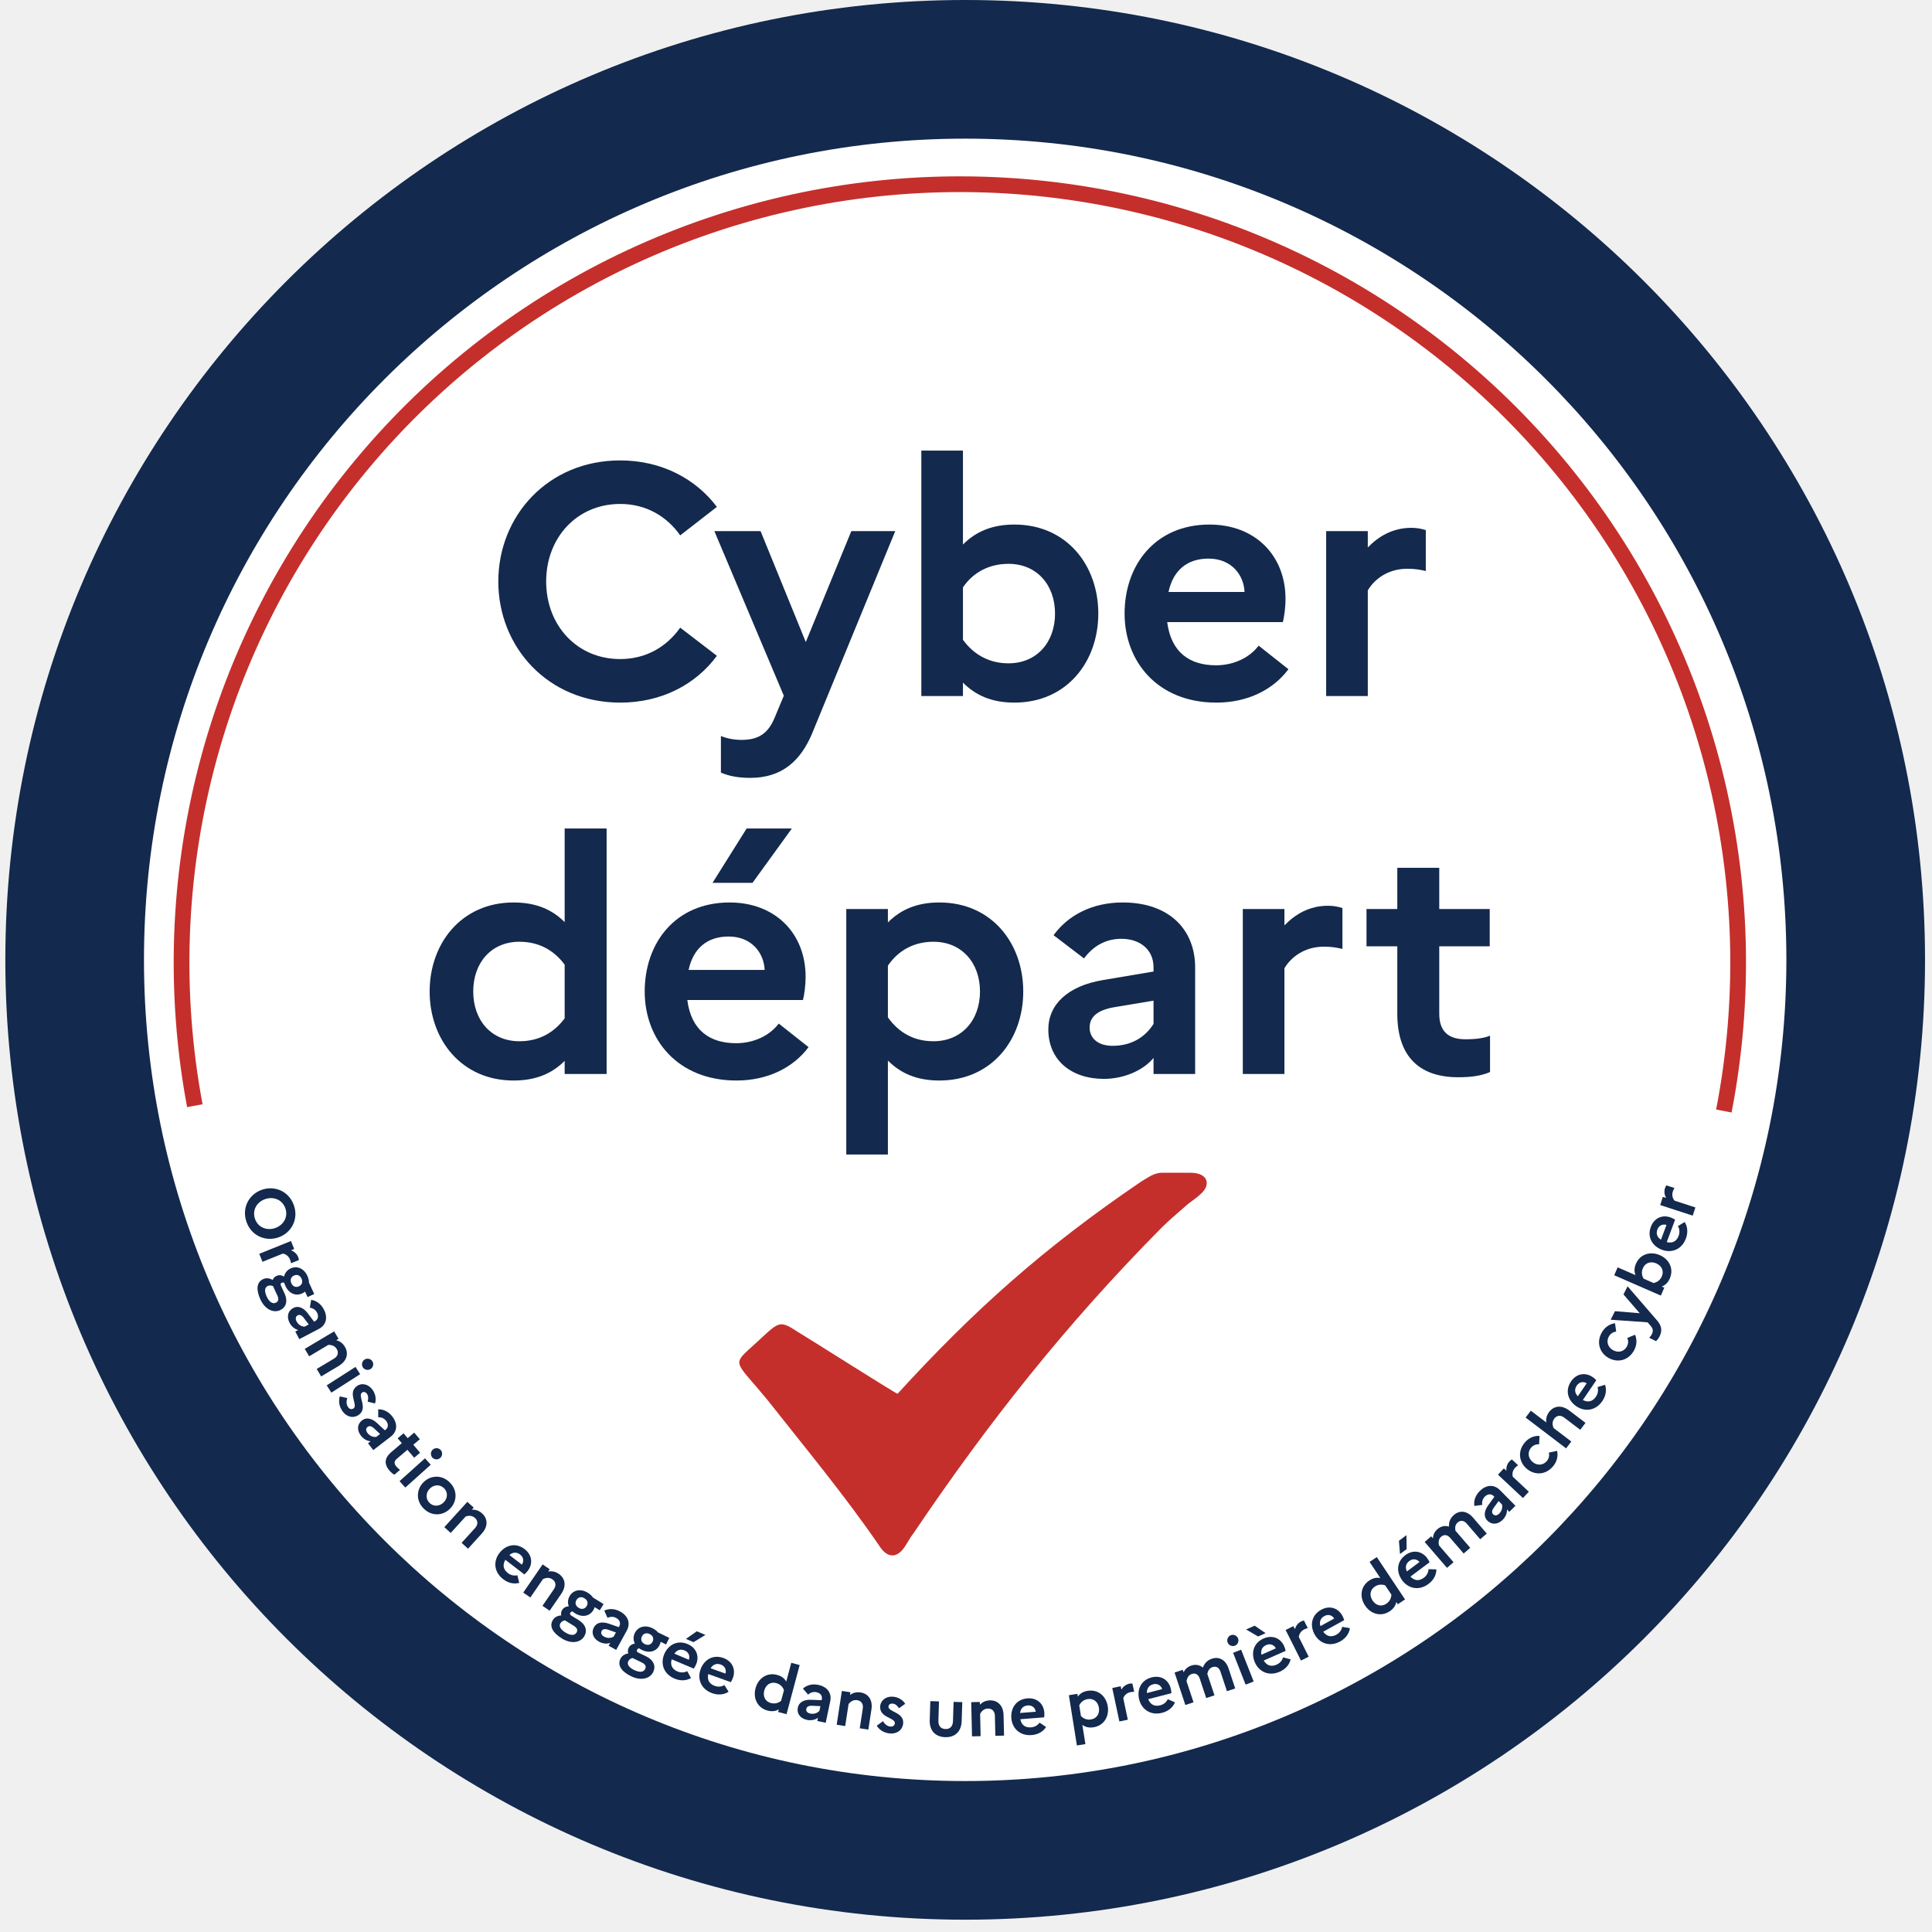
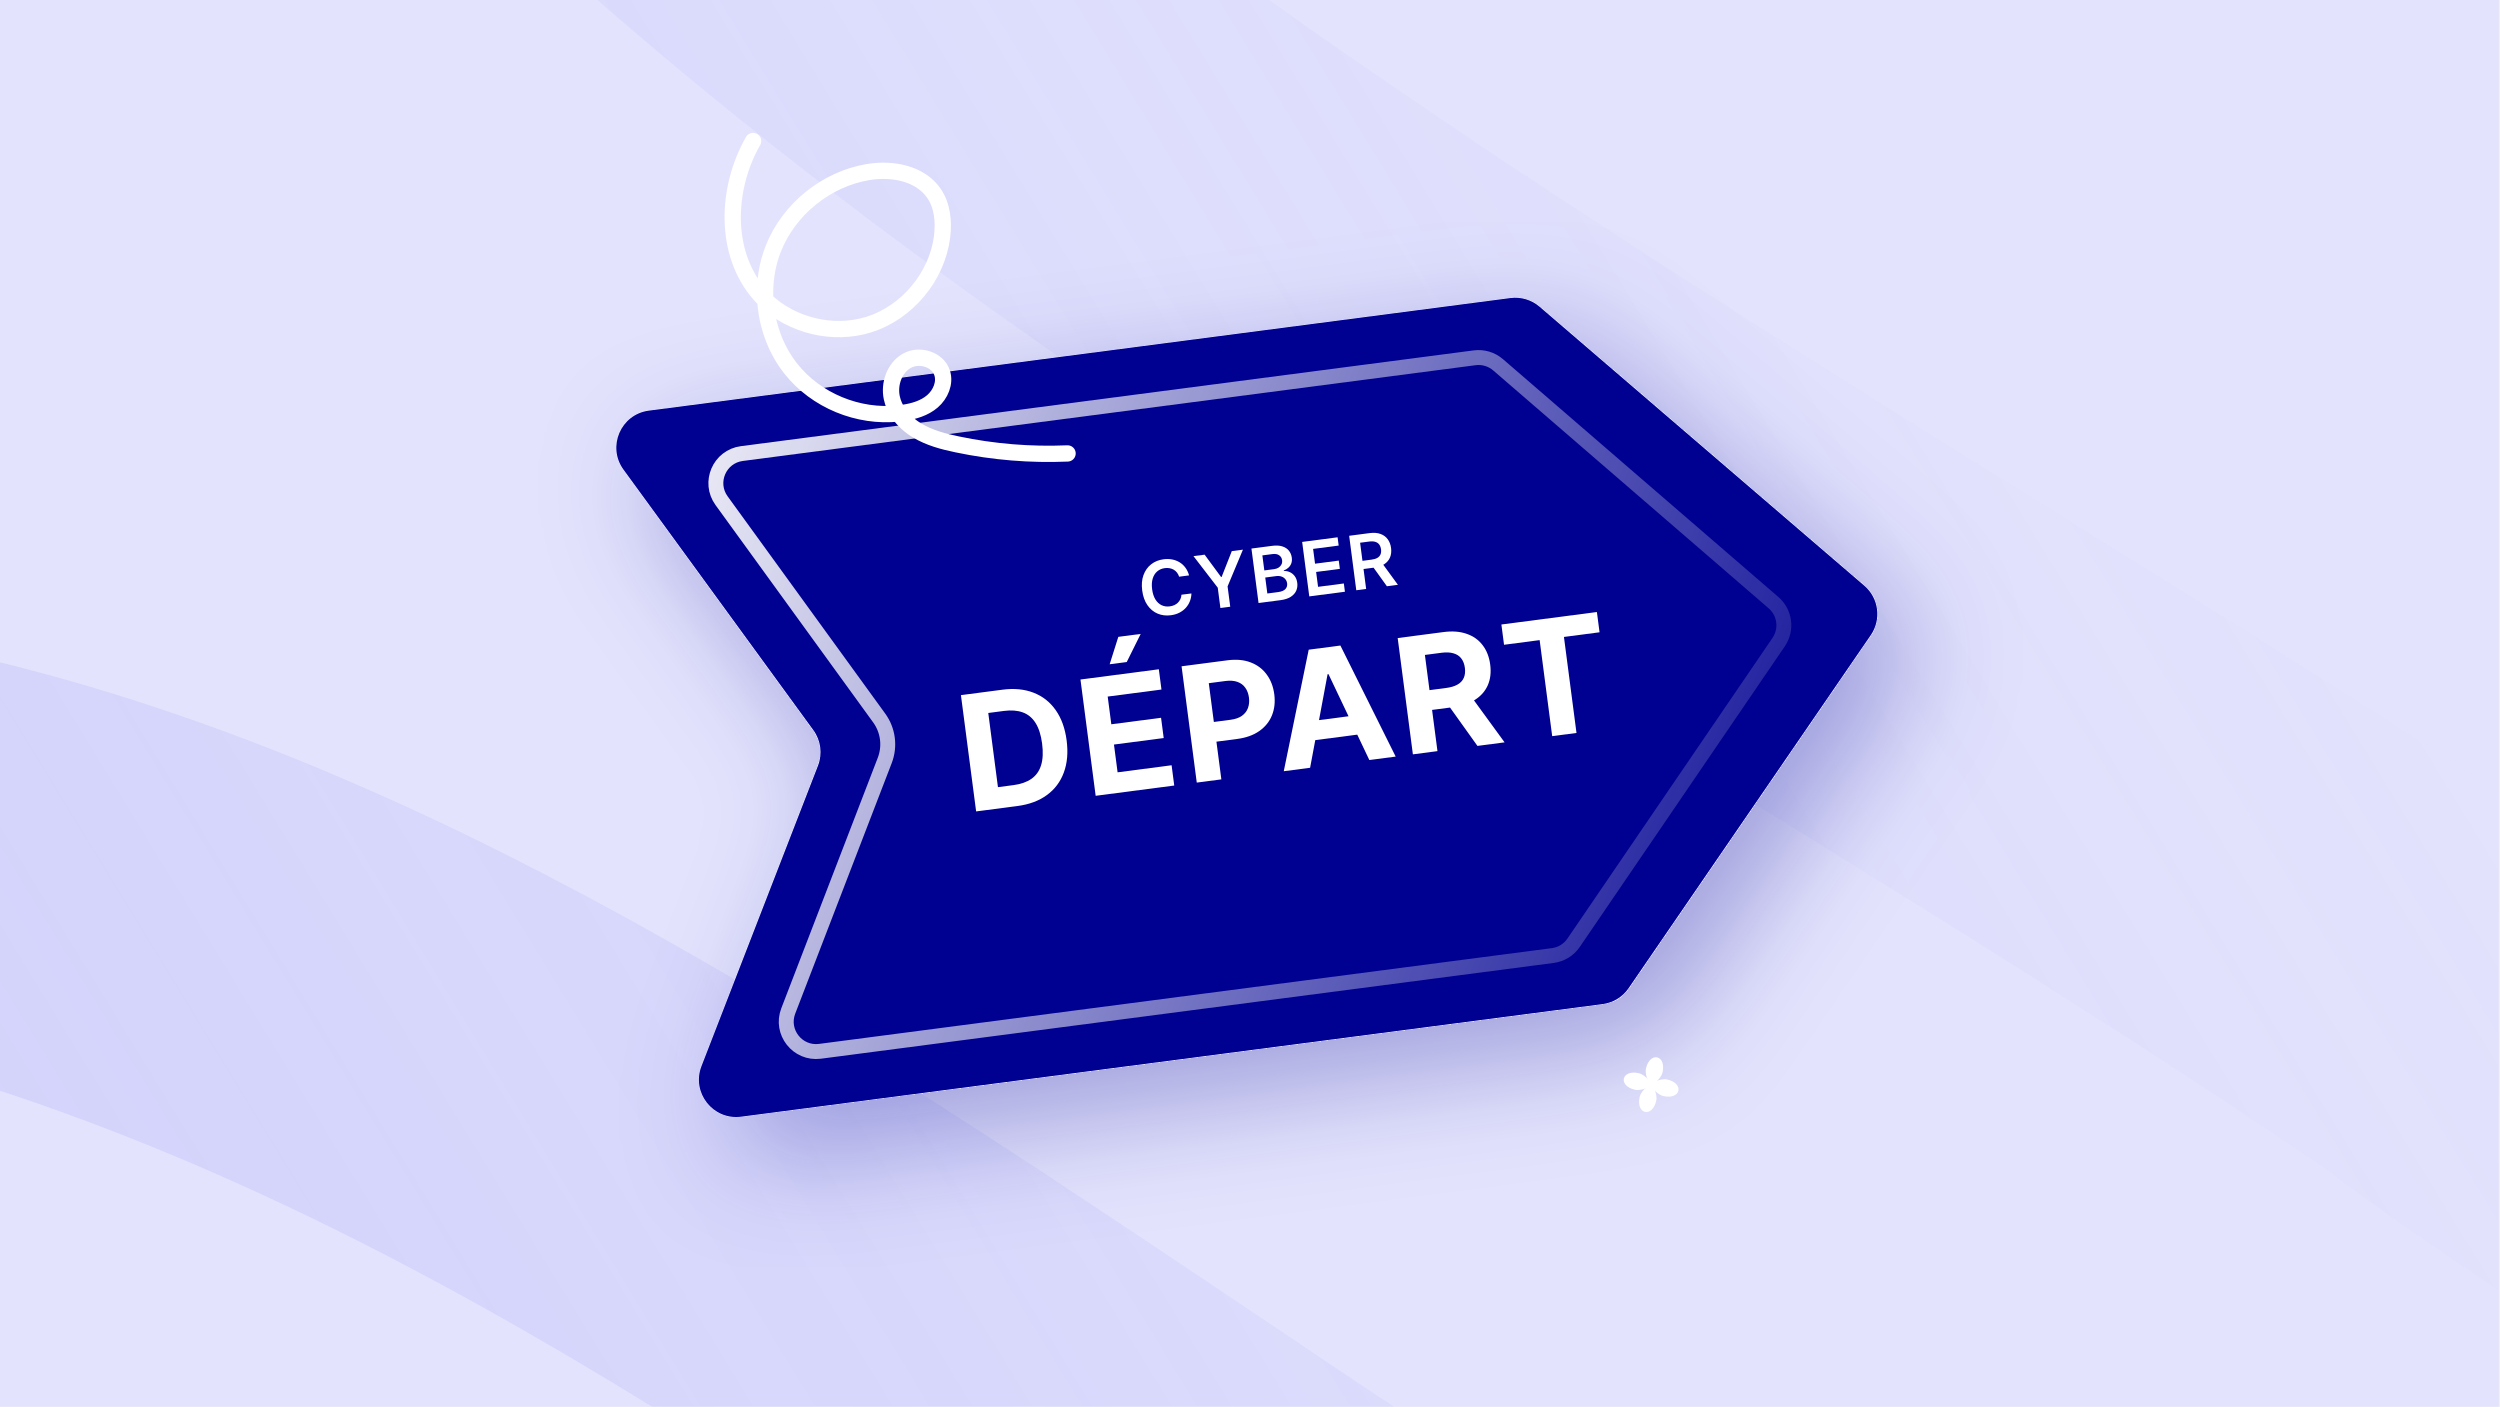
- <svg xmlns="http://www.w3.org/2000/svg" width="157" height="157" viewBox="0 0 157 157" fill="none">
-   <circle cx="78.434" cy="78" r="78" fill="#13294D" />
-   <circle cx="78.433" cy="78" r="66.733" fill="white" />
-   <path fill-rule="evenodd" clip-rule="evenodd" d="M72.935 113.262C72.596 113.13 65.505 108.624 64.828 108.232C63.139 107.123 63.342 107.448 60.775 109.733C59.492 110.909 59.964 110.842 62.328 113.718C65.367 117.571 68.677 121.556 71.446 125.606C72.055 126.586 72.865 126.715 73.54 125.67C73.81 125.278 73.946 124.95 74.216 124.625C80.295 115.614 86.645 107.58 94.483 99.677C95.024 99.153 95.699 98.568 96.307 98.044C96.849 97.521 98.063 96.935 98.063 96.151C98.063 95.563 97.454 95.303 96.779 95.303H94.416C93.741 95.303 93.199 95.759 92.727 96.022C84.756 101.444 79.148 106.473 72.935 113.264V113.262Z" fill="#C42F2C" />
-   <path d="M50.401 53.558C52.532 53.558 54.209 52.521 55.275 51.005L58.257 53.292C56.553 55.606 53.783 57.096 50.401 57.096C44.516 57.096 40.494 52.574 40.494 47.255C40.494 41.936 44.516 37.415 50.401 37.415C53.783 37.415 56.553 38.931 58.257 41.191L55.275 43.505C54.209 41.989 52.532 40.952 50.401 40.952C46.886 40.952 44.383 43.691 44.383 47.255C44.383 50.819 46.886 53.558 50.401 53.558Z" fill="#13294D" />
-   <path d="M65.987 59.622C65.055 61.83 63.537 63.212 60.98 63.212C59.941 63.212 59.222 63.053 58.583 62.787V59.808C59.009 59.994 59.648 60.127 60.234 60.127C61.566 60.127 62.392 59.675 62.951 58.319L63.696 56.537L58.051 43.159H61.806L65.481 52.175L69.182 43.159H72.751L65.987 59.622Z" fill="#13294D" />
-   <path d="M89.251 49.861C89.251 53.771 86.694 57.096 82.433 57.096C80.596 57.096 79.291 56.51 78.252 55.473V56.564H74.87V36.617H78.252V44.25C79.291 43.212 80.596 42.627 82.433 42.627C86.694 42.627 89.251 45.952 89.251 49.861ZM81.954 45.819C80.382 45.819 79.078 46.51 78.252 47.734V51.989C79.157 53.239 80.436 53.904 81.954 53.904C84.244 53.904 85.735 52.202 85.735 49.861C85.735 47.521 84.244 45.819 81.954 45.819Z" fill="#13294D" />
-   <path d="M104.703 54.383C103.452 56.058 101.374 57.096 98.844 57.096C94.078 57.096 91.388 53.771 91.388 49.861C91.388 45.899 93.891 42.627 98.285 42.627C102.013 42.627 104.464 45.154 104.464 48.665C104.464 49.409 104.357 50.101 104.25 50.553H94.85C95.169 53.053 96.714 54.064 98.818 54.064C100.282 54.064 101.561 53.425 102.28 52.468L104.703 54.383ZM98.205 45.393C96.474 45.393 95.329 46.351 94.956 48.106H101.135C101.081 46.75 100.096 45.393 98.205 45.393Z" fill="#13294D" />
-   <path d="M107.768 56.564V43.159H111.151V44.489C112.029 43.585 113.175 42.893 114.693 42.893C115.145 42.893 115.545 42.973 115.864 43.08V46.404C115.438 46.298 114.985 46.218 114.373 46.218C112.722 46.218 111.657 47.122 111.151 47.973V56.564H107.768Z" fill="#13294D" />
-   <path d="M34.914 80.572C34.914 76.662 37.497 73.338 41.732 73.338C43.542 73.338 44.847 73.896 45.886 74.934V67.327H49.295V87.274H45.886V86.21C44.847 87.248 43.542 87.806 41.732 87.806C37.497 87.806 34.914 84.482 34.914 80.572ZM38.456 80.572C38.456 82.912 39.921 84.615 42.211 84.615C43.729 84.615 44.981 83.976 45.886 82.753V78.391C44.981 77.168 43.729 76.529 42.211 76.529C39.921 76.529 38.456 78.232 38.456 80.572Z" fill="#13294D" />
-   <path d="M61.152 71.742H57.903L60.673 67.327H64.348L61.152 71.742ZM65.706 85.093C64.454 86.769 62.377 87.806 59.847 87.806C55.08 87.806 52.391 84.482 52.391 80.572C52.391 76.609 54.894 73.338 59.288 73.338C63.016 73.338 65.466 75.865 65.466 79.375C65.466 80.12 65.36 80.811 65.253 81.263H55.853C56.172 83.763 57.717 84.774 59.821 84.774C61.285 84.774 62.564 84.136 63.283 83.178L65.706 85.093ZM59.208 76.104C57.477 76.104 56.332 77.061 55.959 78.817H62.138C62.084 77.46 61.099 76.104 59.208 76.104Z" fill="#13294D" />
-   <path d="M68.771 93.817V73.87H72.153V74.96C73.192 73.923 74.497 73.338 76.335 73.338C80.596 73.338 83.152 76.662 83.152 80.572C83.152 84.482 80.596 87.806 76.335 87.806C74.497 87.806 73.192 87.221 72.153 86.184V93.817H68.771ZM75.855 76.529C74.284 76.529 73.006 77.221 72.153 78.471V82.673C73.059 83.95 74.311 84.615 75.855 84.615C78.145 84.615 79.637 82.912 79.637 80.572C79.637 78.232 78.145 76.529 75.855 76.529Z" fill="#13294D" />
-   <path d="M89.717 87.673C87.028 87.673 85.19 86.13 85.19 83.657C85.19 81.636 86.761 80.12 89.638 79.641L93.739 78.95V78.604C93.739 77.194 92.673 76.29 91.129 76.29C89.824 76.29 88.812 76.902 88.093 77.886L85.616 75.998C86.815 74.349 88.785 73.338 91.235 73.338C95.124 73.338 97.121 75.652 97.121 78.604V87.274H93.739V85.971C92.886 87.008 91.289 87.673 89.717 87.673ZM88.546 83.498C88.546 84.402 89.265 84.987 90.41 84.987C91.954 84.987 93.073 84.269 93.739 83.205V81.317L90.543 81.849C89.132 82.088 88.546 82.673 88.546 83.498Z" fill="#13294D" />
-   <path d="M100.994 87.274V73.87H104.376V75.2C105.255 74.295 106.4 73.604 107.918 73.604C108.37 73.604 108.77 73.684 109.09 73.79V77.115C108.663 77.008 108.211 76.928 107.598 76.928C105.947 76.928 104.882 77.833 104.376 78.684V87.274H100.994Z" fill="#13294D" />
-   <path d="M113.549 82.38V76.902H111.046V73.87H113.549V70.519H116.958V73.87H121.059V76.902H116.958V82.38C116.958 83.87 117.757 84.455 119.088 84.455C120.02 84.455 120.633 84.349 121.085 84.162V87.115C120.42 87.407 119.621 87.54 118.502 87.54C115.147 87.54 113.549 85.652 113.549 82.38Z" fill="#13294D" />
-   <path d="M23.885 97.955C24.281 99.102 23.666 100.195 22.624 100.555C21.581 100.915 20.423 100.434 20.027 99.287C19.63 98.135 20.244 97.042 21.287 96.682C22.329 96.322 23.487 96.803 23.885 97.955ZM20.721 99.048C20.956 99.731 21.663 100.035 22.361 99.794C23.059 99.553 23.427 98.877 23.192 98.195C22.954 97.507 22.248 97.202 21.549 97.443C20.851 97.684 20.483 98.36 20.721 99.048Z" fill="#13294D" />
-   <path d="M21.068 101.889L23.645 100.849L23.907 101.498L23.651 101.602C23.893 101.7 24.115 101.866 24.233 102.158C24.268 102.245 24.283 102.328 24.288 102.397L23.648 102.655C23.636 102.565 23.616 102.472 23.569 102.355C23.441 102.037 23.184 101.903 22.982 101.872L21.33 102.538L21.068 101.889Z" fill="#13294D" />
-   <path d="M21.384 103.945C21.635 103.83 21.893 103.863 22.162 104.012C22.216 103.866 22.326 103.749 22.456 103.689C22.657 103.597 22.856 103.608 23.084 103.734C23.148 103.437 23.343 103.202 23.623 103.073C24.114 102.847 24.686 103.046 24.976 103.677C25.066 103.872 25.109 104.059 25.111 104.234L25.535 105.156L24.994 105.405L24.789 104.959C24.72 105.021 24.645 105.068 24.559 105.107C24.063 105.335 23.492 105.149 23.192 104.497C23.153 104.412 23.121 104.33 23.102 104.248C23.026 104.216 22.957 104.211 22.902 104.236C22.802 104.282 22.777 104.361 22.83 104.476L23.123 105.112C23.416 105.748 23.234 106.251 22.763 106.467C22.202 106.725 21.525 106.388 21.163 105.601C20.792 104.795 20.853 104.19 21.384 103.945ZM23.678 104.286C23.8 104.552 24.044 104.646 24.294 104.531C24.545 104.415 24.627 104.171 24.505 103.906C24.378 103.63 24.136 103.541 23.891 103.654C23.64 103.769 23.551 104.011 23.678 104.286ZM21.751 104.505C21.511 104.616 21.466 104.915 21.672 105.361C21.884 105.822 22.162 105.979 22.413 105.864C22.603 105.776 22.685 105.599 22.545 105.293L22.185 104.512C22.051 104.458 21.906 104.433 21.751 104.505Z" fill="#13294D" />
-   <path d="M23.537 107.505C23.278 107.012 23.384 106.526 23.839 106.288C24.21 106.093 24.639 106.236 25.004 106.717L25.525 107.403L25.589 107.369C25.848 107.234 25.911 106.951 25.763 106.668C25.637 106.429 25.428 106.302 25.178 106.265L25.286 105.629C25.704 105.69 26.079 105.954 26.315 106.403C26.689 107.116 26.456 107.705 25.914 107.99L24.322 108.824L23.996 108.204L24.236 108.079C23.963 108.022 23.688 107.793 23.537 107.505ZM24.191 106.888C24.025 106.975 23.986 107.163 24.096 107.373C24.245 107.657 24.484 107.793 24.744 107.812L25.09 107.63L24.686 107.096C24.506 106.86 24.342 106.809 24.191 106.888Z" fill="#13294D" />
-   <path d="M24.765 109.615L27.153 108.192L27.511 108.793L27.322 108.906C27.582 108.976 27.837 109.125 28.027 109.443C28.334 109.959 28.225 110.583 27.519 111.004L26.098 111.851L25.737 111.245L27.134 110.412C27.451 110.222 27.543 109.924 27.368 109.63C27.187 109.327 26.887 109.287 26.682 109.288L25.124 110.217L24.765 109.615Z" fill="#13294D" />
-   <path d="M29.488 111.115C29.354 110.906 29.418 110.616 29.627 110.482C29.835 110.348 30.125 110.412 30.259 110.621C30.393 110.829 30.327 111.114 30.118 111.248C29.909 111.382 29.622 111.324 29.488 111.115ZM26.549 112.579L28.889 111.079L29.267 111.669L26.927 113.169L26.549 112.579Z" fill="#13294D" />
-   <path d="M27.611 113.473L28.22 113.611C28.142 113.874 28.133 114.13 28.285 114.346C28.416 114.531 28.59 114.55 28.726 114.455C29.123 114.176 28.21 113.193 29.008 112.632C29.41 112.35 29.95 112.476 30.283 112.949C30.527 113.297 30.582 113.73 30.475 114.048L29.875 113.903C29.937 113.685 29.95 113.453 29.826 113.277C29.699 113.097 29.54 113.081 29.422 113.163C29.034 113.436 29.934 114.428 29.149 114.98C28.664 115.307 28.133 115.108 27.832 114.679C27.546 114.273 27.506 113.87 27.611 113.473Z" fill="#13294D" />
-   <path d="M29.333 116.674C28.994 116.233 29.015 115.736 29.422 115.423C29.754 115.168 30.201 115.234 30.643 115.646L31.275 116.231L31.331 116.188C31.563 116.01 31.577 115.72 31.382 115.467C31.218 115.253 30.989 115.164 30.737 115.17L30.734 114.525C31.157 114.513 31.572 114.709 31.881 115.111C32.372 115.749 32.244 116.37 31.758 116.743L30.333 117.839L29.906 117.284L30.12 117.119C29.843 117.11 29.532 116.932 29.333 116.674ZM29.872 115.954C29.723 116.068 29.718 116.26 29.862 116.448C30.057 116.702 30.316 116.795 30.575 116.769L30.886 116.531L30.395 116.073C30.177 115.872 30.007 115.85 29.872 115.954Z" fill="#13294D" />
-   <path d="M31.785 118.012L32.65 117.276L32.314 116.881L32.793 116.474L33.129 116.869L33.658 116.419L34.116 116.956L33.586 117.406L34.137 118.053L33.658 118.461L33.108 117.814L32.242 118.55C32.007 118.75 32.022 118.954 32.2 119.164C32.325 119.311 32.424 119.394 32.514 119.44L32.048 119.837C31.913 119.771 31.784 119.663 31.634 119.486C31.184 118.957 31.268 118.451 31.785 118.012Z" fill="#13294D" />
-   <path d="M35.133 118.445C34.967 118.26 34.983 117.964 35.168 117.799C35.353 117.633 35.649 117.649 35.814 117.834C35.98 118.018 35.961 118.31 35.776 118.476C35.591 118.642 35.299 118.63 35.133 118.445ZM32.468 120.363L34.536 118.506L35.004 119.028L32.935 120.884L32.468 120.363Z" fill="#13294D" />
-   <path d="M36.559 120.477C37.193 121.121 37.151 122.029 36.558 122.614C35.964 123.198 35.055 123.226 34.421 122.581C33.786 121.937 33.829 121.028 34.422 120.444C35.016 119.86 35.925 119.832 36.559 120.477ZM34.9 122.125C35.214 122.443 35.705 122.431 36.047 122.095C36.393 121.754 36.408 121.267 36.095 120.949C35.77 120.619 35.279 120.622 34.933 120.963C34.587 121.303 34.575 121.795 34.9 122.125Z" fill="#13294D" />
-   <path d="M36.108 124.1L37.978 122.044L38.496 122.515L38.347 122.678C38.617 122.67 38.905 122.738 39.178 122.986C39.623 123.391 39.7 124.02 39.147 124.627L38.034 125.851L37.511 125.377L38.606 124.173C38.855 123.9 38.855 123.587 38.602 123.357C38.341 123.12 38.043 123.169 37.847 123.229L36.626 124.572L36.108 124.1Z" fill="#13294D" />
-   <path d="M42.197 128.628C41.779 128.745 41.307 128.652 40.892 128.332C40.111 127.729 40.091 126.843 40.586 126.201C41.088 125.551 41.913 125.33 42.633 125.886C43.245 126.358 43.326 127.083 42.882 127.659C42.787 127.781 42.682 127.881 42.608 127.942L41.066 126.753C40.802 127.204 40.927 127.565 41.272 127.831C41.512 128.016 41.803 128.073 42.042 128.007L42.197 128.628ZM42.27 126.33C41.986 126.111 41.677 126.124 41.394 126.365L42.407 127.146C42.57 126.917 42.58 126.569 42.27 126.33Z" fill="#13294D" />
-   <path d="M42.521 129.417L44.096 127.127L44.673 127.524L44.548 127.706C44.814 127.661 45.108 127.69 45.413 127.899C45.908 128.24 46.069 128.853 45.603 129.529L44.665 130.892L44.084 130.492L45.006 129.152C45.215 128.848 45.174 128.538 44.892 128.344C44.602 128.144 44.313 128.233 44.126 128.319L43.098 129.814L42.521 129.417Z" fill="#13294D" />
-   <path d="M44.926 131.648C45.07 131.413 45.303 131.297 45.61 131.272C45.574 131.121 45.6 130.962 45.675 130.84C45.791 130.652 45.963 130.551 46.222 130.529C46.111 130.247 46.143 129.942 46.304 129.679C46.587 129.219 47.172 129.067 47.764 129.431C47.948 129.544 48.087 129.675 48.186 129.819L49.05 130.351L48.739 130.858L48.32 130.601C48.298 130.691 48.261 130.772 48.212 130.852C47.926 131.317 47.347 131.479 46.736 131.104C46.657 131.054 46.584 131.004 46.523 130.946C46.442 130.961 46.382 130.996 46.35 131.047C46.292 131.141 46.315 131.22 46.423 131.287L47.02 131.653C47.617 132.02 47.745 132.539 47.473 132.98C47.15 133.507 46.399 133.602 45.661 133.148C44.905 132.683 44.62 132.146 44.926 131.648ZM47.023 130.658C47.272 130.811 47.527 130.754 47.672 130.52C47.816 130.285 47.748 130.036 47.499 129.883C47.241 129.724 46.991 129.784 46.849 130.014C46.705 130.249 46.765 130.499 47.023 130.658ZM45.542 131.91C45.403 132.135 45.533 132.409 45.951 132.666C46.383 132.932 46.702 132.908 46.846 132.673C46.956 132.494 46.926 132.301 46.639 132.125L45.907 131.675C45.765 131.704 45.631 131.764 45.542 131.91Z" fill="#13294D" />
-   <path d="M48.69 133.414C48.201 133.147 48.021 132.684 48.267 132.234C48.468 131.866 48.904 131.746 49.474 131.945L50.288 132.226L50.323 132.163C50.463 131.907 50.359 131.637 50.079 131.483C49.842 131.353 49.597 131.364 49.368 131.472L49.106 130.882C49.488 130.701 49.946 130.713 50.392 130.957C51.098 131.343 51.231 131.962 50.937 132.499L50.075 134.077L49.46 133.741L49.59 133.504C49.332 133.608 48.975 133.57 48.69 133.414ZM48.892 132.538C48.802 132.702 48.875 132.88 49.083 132.994C49.364 133.147 49.638 133.128 49.865 133L50.053 132.657L49.419 132.436C49.139 132.34 48.974 132.388 48.892 132.538Z" fill="#13294D" />
-   <path d="M50.415 134.804C50.535 134.555 50.755 134.417 51.057 134.361C51.006 134.214 51.016 134.053 51.078 133.924C51.174 133.725 51.335 133.607 51.591 133.559C51.452 133.29 51.453 132.984 51.587 132.706C51.822 132.219 52.389 132.009 53.014 132.311C53.208 132.405 53.36 132.521 53.473 132.655L54.387 133.096L54.128 133.633L53.686 133.419C53.672 133.511 53.644 133.595 53.603 133.679C53.366 134.171 52.806 134.391 52.161 134.079C52.076 134.038 51.999 133.995 51.932 133.944C51.853 133.968 51.797 134.008 51.771 134.062C51.723 134.162 51.754 134.238 51.868 134.293L52.498 134.597C53.129 134.902 53.309 135.405 53.083 135.872C52.815 136.428 52.077 136.599 51.297 136.222C50.498 135.836 50.16 135.33 50.415 134.804ZM52.401 133.607C52.664 133.734 52.912 133.652 53.032 133.404C53.152 133.155 53.06 132.915 52.797 132.788C52.523 132.656 52.28 132.741 52.163 132.984C52.043 133.232 52.128 133.475 52.401 133.607ZM51.054 135.002C50.939 135.241 51.095 135.5 51.537 135.713C51.994 135.934 52.309 135.878 52.429 135.629C52.52 135.441 52.471 135.251 52.167 135.105L51.393 134.731C51.255 134.775 51.128 134.848 51.054 135.002Z" fill="#13294D" />
-   <path d="M56.359 133.446L55.739 133.184L56.623 132.563L57.325 132.859L56.359 133.446ZM56.153 136.363C55.779 136.582 55.3 136.614 54.817 136.41C53.907 136.027 53.662 135.175 53.976 134.428C54.295 133.671 55.037 133.247 55.875 133.601C56.587 133.9 56.851 134.58 56.568 135.251C56.508 135.393 56.432 135.517 56.375 135.595L54.581 134.839C54.441 135.342 54.654 135.659 55.056 135.829C55.335 135.946 55.631 135.927 55.845 135.802L56.153 136.363ZM55.637 134.123C55.307 133.984 55.011 134.074 54.799 134.38L55.978 134.877C56.077 134.613 55.998 134.275 55.637 134.123Z" fill="#13294D" />
-   <path d="M59.206 137.476C58.844 137.715 58.367 137.771 57.874 137.594C56.945 137.259 56.655 136.422 56.929 135.659C57.208 134.886 57.926 134.424 58.782 134.732C59.508 134.994 59.808 135.659 59.561 136.344C59.509 136.489 59.439 136.616 59.387 136.697L57.555 136.037C57.442 136.547 57.672 136.853 58.082 137C58.367 137.103 58.661 137.068 58.868 136.932L59.206 137.476ZM58.572 135.266C58.234 135.145 57.944 135.251 57.748 135.567L58.952 136.001C59.037 135.733 58.94 135.399 58.572 135.266Z" fill="#13294D" />
-   <path d="M61.397 137.192C61.606 136.408 62.301 135.881 63.148 136.107C63.511 136.204 63.742 136.386 63.894 136.649L64.301 135.125L64.983 135.308L63.915 139.303L63.233 139.121L63.29 138.908C63.027 139.06 62.736 139.102 62.373 139.005C61.526 138.779 61.188 137.975 61.397 137.192ZM62.106 137.381C61.98 137.85 62.182 138.269 62.64 138.392C62.944 138.473 63.229 138.412 63.475 138.215L63.709 137.342C63.593 137.048 63.377 136.853 63.073 136.772C62.615 136.65 62.231 136.912 62.106 137.381Z" fill="#13294D" />
-   <path d="M65.582 139.764C65.037 139.649 64.731 139.258 64.836 138.756C64.922 138.346 65.305 138.105 65.908 138.13L66.769 138.164L66.783 138.094C66.843 137.808 66.666 137.579 66.353 137.514C66.088 137.458 65.857 137.539 65.67 137.709L65.248 137.22C65.561 136.936 66.004 136.815 66.5 136.919C67.288 137.084 67.594 137.639 67.469 138.238L67.1 139.997L66.414 139.854L66.47 139.589C66.253 139.763 65.901 139.831 65.582 139.764ZM65.523 138.867C65.484 139.05 65.605 139.199 65.837 139.248C66.15 139.314 66.407 139.215 66.588 139.028L66.668 138.645L65.998 138.617C65.701 138.605 65.558 138.699 65.523 138.867Z" fill="#13294D" />
-   <path d="M67.991 140.158L68.413 137.411L69.105 137.517L69.072 137.735C69.291 137.579 69.569 137.477 69.934 137.533C70.528 137.624 70.94 138.106 70.815 138.918L70.564 140.553L69.866 140.446L70.113 138.838C70.169 138.473 69.997 138.212 69.659 138.16C69.31 138.107 69.089 138.313 68.959 138.471L68.683 140.264L67.991 140.158Z" fill="#13294D" />
-   <path d="M71.245 140.24L71.749 139.871C71.897 140.103 72.084 140.277 72.347 140.305C72.572 140.328 72.701 140.208 72.718 140.044C72.768 139.561 71.427 139.605 71.528 138.634C71.579 138.146 72.029 137.821 72.605 137.881C73.027 137.925 73.39 138.168 73.559 138.457L73.057 138.815C72.932 138.625 72.766 138.463 72.552 138.441C72.333 138.418 72.216 138.528 72.201 138.67C72.152 139.142 73.491 139.115 73.392 140.07C73.32 140.65 72.821 140.919 72.3 140.865C71.806 140.814 71.476 140.58 71.245 140.24Z" fill="#13294D" />
-   <path d="M77.441 139.875L77.492 138.299L78.197 138.321L78.148 139.865C78.121 140.697 77.62 141.194 76.804 141.168C75.988 141.142 75.525 140.614 75.552 139.782L75.601 138.238L76.307 138.261L76.256 139.837C76.243 140.24 76.445 140.494 76.831 140.507C77.211 140.519 77.428 140.278 77.441 139.875Z" fill="#13294D" />
-   <path d="M78.989 141.101L78.925 138.323L79.625 138.306L79.63 138.527C79.819 138.335 80.075 138.186 80.444 138.177C81.045 138.163 81.534 138.565 81.553 139.387L81.592 141.041L80.886 141.057L80.848 139.431C80.84 139.062 80.625 138.835 80.283 138.843C79.93 138.851 79.748 139.092 79.647 139.271L79.689 141.085L78.989 141.101Z" fill="#13294D" />
-   <path d="M85.008 140.34C84.777 140.707 84.365 140.955 83.843 140.997C82.859 141.075 82.249 140.432 82.185 139.624C82.12 138.805 82.583 138.087 83.49 138.015C84.26 137.954 84.807 138.436 84.865 139.162C84.877 139.316 84.866 139.46 84.852 139.556L82.911 139.71C83.018 140.221 83.354 140.405 83.788 140.37C84.09 140.346 84.344 140.194 84.476 139.984L85.008 140.34ZM83.519 138.588C83.162 138.617 82.941 138.833 82.893 139.202L84.168 139.101C84.135 138.822 83.909 138.557 83.519 138.588Z" fill="#13294D" />
-   <path d="M87.512 141.842L86.86 137.757L87.552 137.647L87.588 137.87C87.766 137.624 88.014 137.462 88.389 137.402C89.261 137.263 89.892 137.86 90.02 138.661C90.148 139.461 89.734 140.225 88.862 140.364C88.487 140.424 88.201 140.347 87.954 140.168L88.204 141.731L87.512 141.842ZM88.396 138.071C88.074 138.122 87.836 138.305 87.702 138.589L87.84 139.45C88.066 139.682 88.344 139.777 88.66 139.726C89.128 139.652 89.378 139.254 89.301 138.775C89.225 138.296 88.864 137.996 88.396 138.071Z" fill="#13294D" />
-   <path d="M90.965 139.892L90.386 137.174L91.071 137.028L91.128 137.298C91.267 137.077 91.469 136.887 91.777 136.821C91.868 136.802 91.953 136.801 92.022 136.809L92.166 137.483C92.075 137.48 91.98 137.483 91.856 137.509C91.521 137.581 91.345 137.81 91.279 138.004L91.65 139.747L90.965 139.892Z" fill="#13294D" />
-   <path d="M95.48 138.339C95.316 138.74 94.953 139.055 94.445 139.186C93.49 139.432 92.778 138.903 92.576 138.118C92.371 137.323 92.704 136.536 93.585 136.31C94.333 136.117 94.955 136.498 95.136 137.203C95.175 137.352 95.189 137.497 95.191 137.593L93.306 138.078C93.499 138.564 93.861 138.687 94.283 138.578C94.577 138.503 94.8 138.309 94.895 138.079L95.48 138.339ZM93.712 136.869C93.365 136.958 93.185 137.21 93.201 137.582L94.44 137.263C94.359 136.993 94.091 136.771 93.712 136.869Z" fill="#13294D" />
-   <path d="M96.325 138.554L95.449 135.916L96.114 135.695L96.18 135.894C96.301 135.662 96.482 135.457 96.807 135.349C97.142 135.238 97.484 135.287 97.75 135.512C97.862 135.219 98.047 134.937 98.492 134.789C99.036 134.609 99.591 134.843 99.838 135.586L100.376 137.209L99.706 137.431L99.176 135.835C99.07 135.515 98.832 135.374 98.533 135.473C98.245 135.569 98.154 135.82 98.109 136.032C98.126 136.067 98.138 136.104 98.152 136.146L98.691 137.768L98.021 137.991L97.491 136.394C97.385 136.075 97.146 135.933 96.848 136.032C96.544 136.133 96.462 136.41 96.418 136.611L96.99 138.333L96.325 138.554Z" fill="#13294D" />
-   <path d="M100.355 133.733C100.124 133.824 99.853 133.706 99.761 133.475C99.67 133.244 99.788 132.972 100.019 132.881C100.25 132.79 100.517 132.91 100.608 133.141C100.699 133.372 100.586 133.642 100.355 133.733ZM101.224 136.9L100.205 134.314L100.856 134.057L101.876 136.643L101.224 136.9Z" fill="#13294D" />
-   <path d="M102.235 132.985L101.26 132.414L101.957 132.107L102.846 132.716L102.235 132.985ZM104.88 134.844C104.783 135.267 104.476 135.637 103.997 135.848C103.094 136.246 102.306 135.84 101.979 135.098C101.648 134.346 101.849 133.517 102.681 133.15C103.388 132.838 104.063 133.113 104.357 133.779C104.419 133.921 104.457 134.061 104.474 134.156L102.693 134.94C102.963 135.388 103.34 135.451 103.738 135.275C104.016 135.153 104.205 134.925 104.261 134.683L104.88 134.844ZM102.897 133.681C102.569 133.826 102.432 134.103 102.509 134.467L103.679 133.951C103.556 133.698 103.256 133.523 102.897 133.681Z" fill="#13294D" />
-   <path d="M105.722 134.942L104.475 132.458L105.101 132.144L105.224 132.39C105.303 132.141 105.45 131.907 105.731 131.766C105.815 131.724 105.896 131.701 105.965 131.691L106.275 132.307C106.186 132.327 106.095 132.354 105.981 132.411C105.676 132.565 105.563 132.831 105.548 133.036L106.348 134.628L105.722 134.942Z" fill="#13294D" />
-   <path d="M109.698 132.308C109.639 132.737 109.367 133.133 108.908 133.387C108.044 133.864 107.223 133.529 106.831 132.82C106.434 132.101 106.56 131.256 107.357 130.816C108.033 130.443 108.73 130.656 109.082 131.294C109.157 131.429 109.207 131.565 109.233 131.658L107.528 132.599C107.837 133.021 108.218 133.049 108.6 132.839C108.865 132.692 109.033 132.448 109.067 132.203L109.698 132.308ZM107.62 131.326C107.306 131.5 107.194 131.788 107.302 132.144L108.422 131.526C108.277 131.285 107.962 131.137 107.62 131.326Z" fill="#13294D" />
-   <path d="M110.928 130.47C110.478 129.796 110.541 128.925 111.27 128.439C111.582 128.231 111.871 128.177 112.17 128.237L111.295 126.925L111.882 126.533L114.177 129.974L113.589 130.366L113.467 130.182C113.407 130.48 113.247 130.727 112.935 130.935C112.205 131.421 111.378 131.145 110.928 130.47ZM111.538 130.063C111.807 130.467 112.256 130.592 112.65 130.329C112.912 130.155 113.054 129.901 113.069 129.586L112.567 128.833C112.271 128.726 111.982 128.76 111.72 128.934C111.325 129.198 111.269 129.659 111.538 130.063Z" fill="#13294D" />
-   <path d="M114.309 125.883L113.771 126.286L113.681 125.21L114.29 124.753L114.309 125.883ZM116.724 127.533C116.725 127.966 116.51 128.396 116.09 128.71C115.301 129.302 114.441 129.084 113.955 128.436C113.463 127.778 113.471 126.925 114.199 126.379C114.817 125.916 115.537 126.031 115.973 126.613C116.066 126.737 116.134 126.865 116.173 126.953L114.615 128.121C114.979 128.496 115.36 128.472 115.709 128.21C115.952 128.029 116.084 127.764 116.084 127.516L116.724 127.533ZM114.529 126.848C114.243 127.063 114.172 127.364 114.328 127.701L115.352 126.934C115.175 126.716 114.843 126.613 114.529 126.848Z" fill="#13294D" />
-   <path d="M117.587 127.41L115.773 125.304L116.303 124.847L116.44 125.006C116.463 124.745 116.553 124.486 116.812 124.263C117.079 124.033 117.414 123.948 117.746 124.055C117.738 123.741 117.802 123.41 118.157 123.104C118.591 122.729 119.193 122.735 119.704 123.328L120.82 124.623L120.286 125.084L119.188 123.81C118.968 123.555 118.693 123.515 118.455 123.72C118.226 123.918 118.237 124.185 118.276 124.399C118.305 124.425 118.331 124.454 118.359 124.487L119.475 125.782L118.941 126.243L117.843 124.969C117.623 124.714 117.348 124.674 117.11 124.879C116.868 125.088 116.897 125.376 116.933 125.578L118.118 126.952L117.587 127.41Z" fill="#13294D" />
-   <path d="M122.117 123.5C121.721 123.892 121.225 123.932 120.865 123.567C120.57 123.269 120.58 122.817 120.934 122.328L121.437 121.629L121.387 121.578C121.181 121.37 120.892 121.392 120.665 121.616C120.473 121.806 120.413 122.044 120.451 122.294L119.811 122.376C119.747 121.958 119.889 121.522 120.25 121.166C120.823 120.6 121.454 120.65 121.885 121.085L123.149 122.364L122.651 122.856L122.461 122.664C122.486 122.941 122.348 123.272 122.117 123.5ZM121.335 123.055C121.467 123.189 121.658 123.17 121.827 123.003C122.054 122.779 122.114 122.51 122.057 122.256L121.782 121.978L121.389 122.521C121.216 122.762 121.215 122.934 121.335 123.055Z" fill="#13294D" />
-   <path d="M123.759 121.735L121.729 119.836L122.207 119.325L122.409 119.513C122.396 119.252 122.453 118.981 122.668 118.751C122.732 118.683 122.801 118.634 122.862 118.6L123.366 119.071C123.289 119.121 123.213 119.178 123.126 119.27C122.893 119.52 122.879 119.809 122.937 120.006L124.238 121.223L123.759 121.735Z" fill="#13294D" />
-   <path d="M125.698 118.73C125.877 118.52 125.923 118.27 125.862 118.044L126.535 117.9C126.628 118.319 126.531 118.772 126.203 119.159C125.581 119.89 124.684 119.88 124.067 119.355C123.449 118.83 123.296 117.946 123.917 117.215C124.246 116.829 124.678 116.661 125.107 116.685L125.072 117.372C124.84 117.348 124.6 117.434 124.414 117.652C124.118 118.001 124.169 118.486 124.538 118.8C124.912 119.118 125.395 119.087 125.698 118.73Z" fill="#13294D" />
-   <path d="M127.266 117.699L123.975 115.194L124.399 114.637L125.654 115.592C125.622 115.325 125.665 115.032 125.888 114.738C126.253 114.26 126.872 114.128 127.526 114.626L128.842 115.628L128.415 116.19L127.12 115.204C126.826 114.981 126.518 115.003 126.308 115.279C126.094 115.56 126.169 115.853 126.246 116.043L127.69 117.142L127.266 117.699Z" fill="#13294D" />
-   <path d="M130.431 112.529C130.572 112.939 130.508 113.415 130.214 113.849C129.658 114.665 128.775 114.738 128.105 114.282C127.425 113.82 127.156 113.01 127.668 112.257C128.102 111.619 128.82 111.494 129.422 111.903C129.55 111.99 129.656 112.089 129.721 112.16L128.627 113.77C129.092 114.007 129.446 113.86 129.691 113.5C129.861 113.249 129.901 112.956 129.82 112.721L130.431 112.529ZM128.133 112.594C127.931 112.89 127.962 113.198 128.219 113.466L128.939 112.408C128.7 112.259 128.353 112.27 128.133 112.594Z" fill="#13294D" />
-   <path d="M132.2 109.433C132.337 109.194 132.337 108.94 132.235 108.729L132.87 108.464C133.038 108.859 133.026 109.322 132.774 109.763C132.297 110.595 131.413 110.75 130.71 110.347C130.007 109.943 129.694 109.103 130.171 108.271C130.424 107.83 130.818 107.586 131.243 107.531L131.335 108.213C131.102 108.232 130.882 108.36 130.74 108.609C130.512 109.006 130.651 109.474 131.072 109.715C131.498 109.959 131.967 109.84 132.2 109.433Z" fill="#13294D" />
-   <path d="M134.674 107.322C134.995 107.701 135.109 108.111 134.87 108.583C134.772 108.775 134.676 108.893 134.567 108.986L134.016 108.707C134.09 108.645 134.174 108.54 134.229 108.432C134.354 108.186 134.348 107.991 134.149 107.76L133.889 107.456L130.886 107.245L131.238 106.551L133.249 106.717L131.928 105.188L132.262 104.529L134.674 107.322Z" fill="#13294D" />
-   <path d="M134.883 101.998C135.626 102.323 136.046 103.084 135.693 103.892C135.541 104.241 135.321 104.44 135.038 104.551L135.245 104.642L134.965 105.284L131.175 103.63L131.455 102.988L132.905 103.621C132.794 103.337 132.791 103.041 132.943 102.692C133.296 101.884 134.14 101.674 134.883 101.998ZM133.51 103.048C133.38 103.346 133.403 103.651 133.567 103.909L134.376 104.262C134.689 104.194 134.921 104.007 135.047 103.719C135.236 103.284 135.036 102.86 134.591 102.666C134.147 102.472 133.7 102.613 133.51 103.048Z" fill="#13294D" />
-   <path d="M136.9 99.305C137.135 99.669 137.187 100.147 137.004 100.638C136.659 101.563 135.819 101.845 135.059 101.562C134.289 101.275 133.834 100.552 134.152 99.7C134.422 98.976 135.09 98.683 135.772 98.938C135.916 98.992 136.043 99.062 136.123 99.116L135.444 100.94C135.953 101.059 136.261 100.832 136.413 100.424C136.519 100.14 136.487 99.845 136.353 99.637L136.9 99.305ZM134.684 99.915C134.559 100.251 134.662 100.543 134.976 100.742L135.423 99.543C135.155 99.455 134.82 99.548 134.684 99.915Z" fill="#13294D" />
-   <path d="M137.555 98.787L134.912 97.926L135.129 97.26L135.391 97.346C135.269 97.115 135.206 96.845 135.304 96.546C135.333 96.457 135.374 96.383 135.415 96.327L136.071 96.54C136.023 96.618 135.978 96.702 135.939 96.822C135.833 97.147 135.943 97.415 136.078 97.569L137.772 98.121L137.555 98.787Z" fill="#13294D" />
-   <path d="M140.712 90.407C142.506 81.175 142.241 71.662 139.934 62.545C137.627 53.428 133.336 44.933 127.367 37.667C121.398 30.4 113.898 24.54 105.403 20.506C96.908 16.473 87.627 14.364 78.223 14.331C68.819 14.299 59.524 16.342 51.001 20.317C42.478 24.291 34.937 30.098 28.918 37.323C22.898 44.548 18.548 53.013 16.177 62.113C13.807 71.213 13.475 80.725 15.204 89.969L16.46 89.734C14.765 80.675 15.091 71.354 17.414 62.435C19.737 53.517 24 45.221 29.899 38.141C35.798 31.06 43.188 25.369 51.541 21.475C59.893 17.58 69.003 15.577 78.219 15.609C87.434 15.641 96.53 17.708 104.855 21.661C113.18 25.614 120.53 31.356 126.379 38.478C132.229 45.599 136.434 53.924 138.695 62.859C140.956 71.793 141.216 81.116 139.458 90.163L140.712 90.407Z" fill="#C42F2C" />
+ <svg xmlns="http://www.w3.org/2000/svg" width="391" height="220" viewBox="0 0 391 220" fill="none">
+   <g clip-path="url(#clip0_20088_20196)">
+     <rect width="390.816" height="220" fill="#E3E3FD" />
+     <g opacity="0.3">
+       <path d="M-96.41 97.668C60.655 77.666 178.835 208.922 309.091 275H185.036C116.929 229.072 50.234 180.122 -31.268 161.962C-134.073 142.748 -138.977 209.447 -79.941 274.664C-79.842 274.776 -79.742 274.888 -79.642 275H-147V121.297C-134.104 111.491 -117.419 103.416 -96.41 97.668Z" fill="url(#paint0_linear_20088_20196)" />
+       <path fill-rule="evenodd" clip-rule="evenodd" d="M126.225 -56C192.677 0.96 267.606 46.688 341.823 92.772C381.242 117.345 420.847 142.379 457.21 171.293C479.323 188.94 500.424 208.708 511.712 235.126C517.289 247.588 521.116 261.204 522.636 275H457.167C447.325 231.675 397.251 208.618 364.034 183.018C364.497 183.321 364.89 183.58 365.224 183.8C254.099 108.117 125.974 47.351 37.717 -56H126.225ZM367.182 185.14C367.185 185.14 367.187 185.141 367.19 185.141C367.181 185.135 367.173 185.129 367.164 185.123C367.17 185.129 367.176 185.135 367.182 185.14Z" fill="url(#paint1_linear_20088_20196)" />
+       <path d="M428.04 -56C462.536 -22.863 498.476 8.708 537 37.087V114.81C496.937 88.355 460.627 57.942 436.674 38.27C402.578 8.651 370.962 -23.535 339.617 -56H428.04Z" fill="url(#paint2_linear_20088_20196)" />
+     </g>
+     <g filter="url(#filter0_d_20088_20196)">
+       <path d="M115.912 174.649C111.517 175.224 108.11 170.883 109.712 166.75L127.937 119.744C128.656 117.892 128.382 115.801 127.212 114.195L97.52 73.451C94.909 69.869 97.086 64.799 101.481 64.224L236.227 46.615C237.872 46.4 239.53 46.895 240.788 47.975L291.578 91.606C293.838 93.547 294.273 96.879 292.588 99.336L254.716 154.553C253.778 155.921 252.302 156.825 250.658 157.04L115.912 174.649Z" fill="#000091" />
+     </g>
+     <path d="M112.854 78.309C110.775 75.442 112.518 71.395 116.029 70.936L230.643 55.958C231.962 55.785 233.293 56.185 234.3 57.054L277.379 94.257C279.175 95.808 279.522 98.462 278.184 100.423L246.113 147.447C245.363 148.546 244.18 149.273 242.86 149.446L128.247 164.424C124.735 164.883 122.011 161.419 123.284 158.115L138.375 118.93C139.228 116.716 138.902 114.22 137.509 112.299L112.854 78.309Z" stroke="url(#paint3_linear_20088_20196)" stroke-width="2.335" />
+     <path d="M185.969 89.992L184.413 90.195C184.335 89.946 184.224 89.73 184.079 89.549C183.933 89.365 183.763 89.215 183.567 89.1C183.371 88.984 183.155 88.907 182.919 88.867C182.685 88.824 182.437 88.82 182.177 88.854C181.713 88.915 181.318 89.085 180.991 89.364C180.663 89.641 180.427 90.016 180.283 90.489C180.139 90.96 180.108 91.515 180.192 92.156C180.277 92.807 180.45 93.343 180.711 93.763C180.974 94.18 181.298 94.479 181.683 94.66C182.07 94.838 182.494 94.897 182.954 94.837C183.21 94.804 183.444 94.739 183.657 94.644C183.872 94.545 184.06 94.417 184.22 94.261C184.383 94.104 184.513 93.921 184.61 93.711C184.709 93.501 184.766 93.267 184.781 93.012L186.338 92.817C186.332 93.229 186.256 93.626 186.108 94.006C185.963 94.386 185.753 94.732 185.478 95.045C185.202 95.354 184.867 95.612 184.471 95.819C184.074 96.023 183.622 96.159 183.115 96.225C182.366 96.323 181.675 96.237 181.041 95.967C180.408 95.697 179.879 95.257 179.456 94.647C179.032 94.037 178.76 93.274 178.64 92.359C178.52 91.44 178.588 90.633 178.844 89.937C179.1 89.238 179.499 88.676 180.042 88.253C180.584 87.829 181.227 87.569 181.971 87.472C182.445 87.41 182.895 87.419 183.32 87.499C183.745 87.579 184.134 87.727 184.486 87.943C184.839 88.156 185.142 88.435 185.396 88.78C185.652 89.122 185.843 89.526 185.969 89.992Z" fill="white" />
+     <path d="M186.658 86.978L188.401 86.75L190.978 90.247L191.061 90.236L192.653 86.194L194.396 85.966L191.995 91.713L192.41 94.892L190.871 95.093L190.456 91.915L186.658 86.978Z" fill="white" />
+     <path d="M196.837 94.313L195.724 85.793L198.985 85.367C199.601 85.286 200.126 85.317 200.559 85.457C200.994 85.595 201.335 85.817 201.581 86.124C201.83 86.43 201.981 86.793 202.037 87.215C202.082 87.562 202.054 87.867 201.953 88.131C201.852 88.393 201.699 88.614 201.494 88.796C201.29 88.978 201.053 89.121 200.784 89.223L200.795 89.307C201.1 89.284 201.402 89.339 201.701 89.472C202.003 89.602 202.263 89.807 202.48 90.089C202.697 90.371 202.834 90.728 202.891 91.161C202.948 91.602 202.893 92.013 202.726 92.393C202.558 92.77 202.272 93.088 201.869 93.347C201.466 93.606 200.938 93.777 200.286 93.863L196.837 94.313ZM198.212 92.822L199.872 92.605C200.432 92.532 200.822 92.372 201.041 92.126C201.262 91.877 201.351 91.584 201.307 91.245C201.274 90.993 201.181 90.774 201.03 90.588C200.879 90.399 200.68 90.261 200.435 90.175C200.189 90.085 199.906 90.062 199.588 90.103L197.886 90.326L198.212 92.822ZM197.741 89.215L199.268 89.015C199.534 88.981 199.767 88.901 199.968 88.776C200.169 88.648 200.318 88.486 200.417 88.29C200.518 88.09 200.552 87.866 200.519 87.616C200.476 87.286 200.324 87.03 200.063 86.847C199.805 86.663 199.449 86.601 198.994 86.66L197.434 86.864L197.741 89.215Z" fill="white" />
+     <path d="M204.771 93.276L203.658 84.756L209.199 84.032L209.368 85.326L205.37 85.848L205.673 88.161L209.384 87.677L209.553 88.97L205.842 89.455L206.146 91.781L210.177 91.254L210.346 92.548L204.771 93.276Z" fill="white" />
+     <path d="M212.122 92.316L211.008 83.796L214.203 83.378C214.858 83.293 215.422 83.334 215.895 83.504C216.372 83.673 216.75 83.948 217.031 84.329C217.315 84.706 217.492 85.167 217.563 85.71C217.635 86.257 217.58 86.746 217.4 87.179C217.222 87.608 216.922 87.962 216.502 88.24C216.081 88.515 215.543 88.695 214.888 88.781L212.613 89.078L212.445 87.797L214.513 87.527C214.896 87.477 215.202 87.383 215.432 87.246C215.662 87.106 215.822 86.925 215.912 86.705C216.004 86.481 216.03 86.218 215.991 85.916C215.951 85.614 215.858 85.364 215.711 85.165C215.563 84.965 215.36 84.825 215.101 84.746C214.842 84.664 214.52 84.648 214.135 84.699L212.72 84.883L213.665 92.114L212.122 92.316ZM216.019 87.88L218.633 91.465L216.91 91.69L214.334 88.1L216.019 87.88Z" fill="white" />
+     <path d="M159.113 126.064L152.666 126.906L150.289 108.718L156.79 107.868C158.619 107.629 160.242 107.788 161.657 108.343C163.072 108.893 164.223 109.799 165.111 111.062C166.004 112.325 166.574 113.9 166.821 115.789C167.069 117.684 166.923 119.359 166.385 120.814C165.852 122.269 164.968 123.447 163.731 124.349C162.5 125.251 160.96 125.822 159.113 126.064ZM156.08 123.109L158.523 122.79C159.66 122.641 160.589 122.315 161.312 121.811C162.041 121.3 162.544 120.593 162.824 119.69C163.108 118.779 163.162 117.646 162.985 116.29C162.809 114.946 162.467 113.874 161.959 113.073C161.457 112.272 160.792 111.72 159.963 111.419C159.135 111.118 158.153 111.041 157.016 111.19L154.565 111.51L156.08 123.109Z" fill="white" />
+     <path d="M171.361 124.463L168.984 106.275L181.24 104.673L181.654 107.844L173.244 108.943L173.81 113.277L181.59 112.26L182.004 115.431L174.224 116.447L174.792 120.79L183.238 119.686L183.652 122.857L171.361 124.463ZM173.55 103.89L174.905 99.603L178.404 99.145L176.223 103.54L173.55 103.89Z" fill="white" />
+     <path d="M187.174 122.397L184.797 104.208L191.973 103.27C193.353 103.09 194.562 103.2 195.602 103.6C196.641 103.994 197.476 104.623 198.107 105.486C198.743 106.342 199.139 107.374 199.297 108.582C199.455 109.79 199.334 110.89 198.934 111.881C198.533 112.873 197.872 113.691 196.951 114.335C196.035 114.979 194.879 115.392 193.482 115.575L188.908 116.172L188.505 113.091L192.457 112.574C193.197 112.477 193.791 112.27 194.237 111.953C194.688 111.629 195.003 111.224 195.18 110.737C195.362 110.243 195.415 109.698 195.336 109.1C195.257 108.496 195.067 107.985 194.766 107.566C194.469 107.141 194.062 106.836 193.544 106.651C193.025 106.46 192.393 106.413 191.647 106.511L189.054 106.85L191.02 121.894L187.174 122.397Z" fill="white" />
+     <path d="M204.901 120.08L200.781 120.619L204.683 101.61L209.638 100.962L218.285 118.331L214.164 118.869L207.775 105.433L207.633 105.451L204.901 120.08ZM203.71 112.964L213.443 111.692L213.836 114.694L204.102 115.966L203.71 112.964Z" fill="white" />
+     <path d="M220.975 117.979L218.598 99.791L225.774 98.853C227.147 98.674 228.352 98.766 229.387 99.131C230.427 99.489 231.26 100.081 231.886 100.909C232.518 101.73 232.912 102.741 233.069 103.943C233.227 105.151 233.102 106.224 232.695 107.162C232.286 108.095 231.618 108.856 230.69 109.448C229.767 110.038 228.607 110.424 227.21 110.607L222.406 111.235L222.002 108.144L226.185 107.597C226.919 107.501 227.515 107.321 227.975 107.056C228.434 106.792 228.756 106.442 228.94 106.009C229.13 105.575 229.186 105.058 229.108 104.46C229.029 103.857 228.841 103.363 228.544 102.98C228.253 102.597 227.848 102.331 227.329 102.182C226.814 102.026 226.187 101.997 225.447 102.093L222.854 102.432L224.82 117.477L220.975 117.979ZM229.715 108.419L235.318 116.105L231.072 116.66L225.568 108.961L229.715 108.419Z" fill="white" />
+     <path d="M235.232 100.842L234.817 97.671L249.755 95.719L250.17 98.89L244.601 99.618L246.564 114.635L242.763 115.132L240.8 100.114L235.232 100.842Z" fill="white" />
+     <path d="M117.78 22.058C113.538 29.494 113.212 39.606 118.775 45.986C119.067 46.321 119.374 46.641 119.695 46.948M119.695 46.948C123.871 50.941 130.299 52.502 135.873 50.766C141.874 48.897 146.565 43.25 147.344 37.011C147.634 34.647 147.394 32.155 146.062 30.224C143.895 27.09 139.545 26.283 135.77 26.911C129.237 27.995 123.376 32.729 120.94 38.904C119.934 41.453 119.532 44.217 119.695 46.948ZM119.695 46.948C119.926 50.832 121.298 54.647 123.699 57.676C127.634 62.642 134.222 65.358 140.551 64.663M140.551 64.663C140.797 64.636 141.043 64.604 141.289 64.566C142.928 64.327 144.584 63.843 145.835 62.766C147.086 61.688 147.865 59.9 147.349 58.321C146.681 56.205 143.786 55.331 141.837 56.425C139.888 57.52 139.018 60.051 139.476 62.212C139.663 63.094 140.04 63.919 140.551 64.663ZM140.551 64.663C141.291 65.741 142.312 66.651 143.447 67.33C145.366 68.478 147.52 69.05 149.716 69.504C155.37 70.69 161.165 71.167 166.968 70.918" stroke="white" stroke-width="2.546" stroke-miterlimit="10" stroke-linecap="round" />
+     <path d="M256.281 167.842C257.509 168.115 258.419 169.679 258.419 169.679C258.419 169.679 256.932 170.71 255.704 170.436C254.476 170.163 253.811 169.406 253.971 168.69C254.13 167.973 255.053 167.569 256.281 167.842Z" fill="white" />
+     <path d="M260.029 167.685C259.756 168.913 258.192 169.823 258.192 169.823C258.192 169.823 257.161 168.336 257.434 167.108C257.707 165.88 258.465 165.215 259.181 165.375C259.898 165.534 260.302 166.457 260.029 167.685Z" fill="white" />
+     <path d="M260.186 171.433C258.957 171.16 258.048 169.596 258.048 169.596C258.048 169.596 259.534 168.565 260.763 168.838C261.991 169.111 262.655 169.869 262.496 170.585C262.337 171.302 261.414 171.706 260.186 171.433Z" fill="white" />
+     <path d="M256.438 171.59C256.711 170.362 258.274 169.452 258.274 169.452C258.274 169.452 259.305 170.938 259.032 172.167C258.759 173.395 258.002 174.059 257.285 173.9C256.569 173.741 256.165 172.818 256.438 171.59Z" fill="white" />
+   </g>
+   <defs>
+     <filter id="filter0_d_20088_20196" x="84.075" y="34.831" width="232.364" height="163.28" filterUnits="userSpaceOnUse" color-interpolation-filters="sRGB">
+       <feFlood flood-opacity="0" result="BackgroundImageFix" />
+       <feColorMatrix in="SourceAlpha" type="matrix" values="0 0 0 0 0 0 0 0 0 0 0 0 0 0 0 0 0 0 127 0" result="hardAlpha" />
+       <feOffset dx="5.254" dy="5.838" />
+       <feGaussianBlur stdDeviation="8.786" />
+       <feComposite in2="hardAlpha" operator="out" />
+       <feColorMatrix type="matrix" values="0 0 0 0 0 0 0 0 0 0 0 0 0 0 0.569 0 0 0 0.3 0" />
+       <feBlend mode="normal" in2="BackgroundImageFix" result="effect1_dropShadow_20088_20196" />
+       <feBlend mode="normal" in="SourceGraphic" in2="effect1_dropShadow_20088_20196" result="shape" />
+     </filter>
+     <linearGradient id="paint0_linear_20088_20196" x1="-266.051" y1="333.953" x2="312.511" y2="-19.872" gradientUnits="userSpaceOnUse">
+       <stop stop-color="#8585F6" />
+       <stop offset="1" stop-color="#8585F6" stop-opacity="0" />
+     </linearGradient>
+     <linearGradient id="paint1_linear_20088_20196" x1="-266.051" y1="333.953" x2="312.511" y2="-19.872" gradientUnits="userSpaceOnUse">
+       <stop stop-color="#8585F6" />
+       <stop offset="1" stop-color="#8585F6" stop-opacity="0" />
+     </linearGradient>
+     <linearGradient id="paint2_linear_20088_20196" x1="-266.051" y1="333.953" x2="312.511" y2="-19.872" gradientUnits="userSpaceOnUse">
+       <stop stop-color="#8585F6" />
+       <stop offset="1" stop-color="#8585F6" stop-opacity="0" />
+     </linearGradient>
+     <linearGradient id="paint3_linear_20088_20196" x1="79.305" y1="97.277" x2="284.921" y2="176.438" gradientUnits="userSpaceOnUse">
+       <stop stop-color="white" />
+       <stop offset="1" stop-color="white" stop-opacity="0" />
+     </linearGradient>
+     <clipPath id="clip0_20088_20196">
+       <rect width="390.816" height="220" fill="white" />
+     </clipPath>
+   </defs>
</svg>
